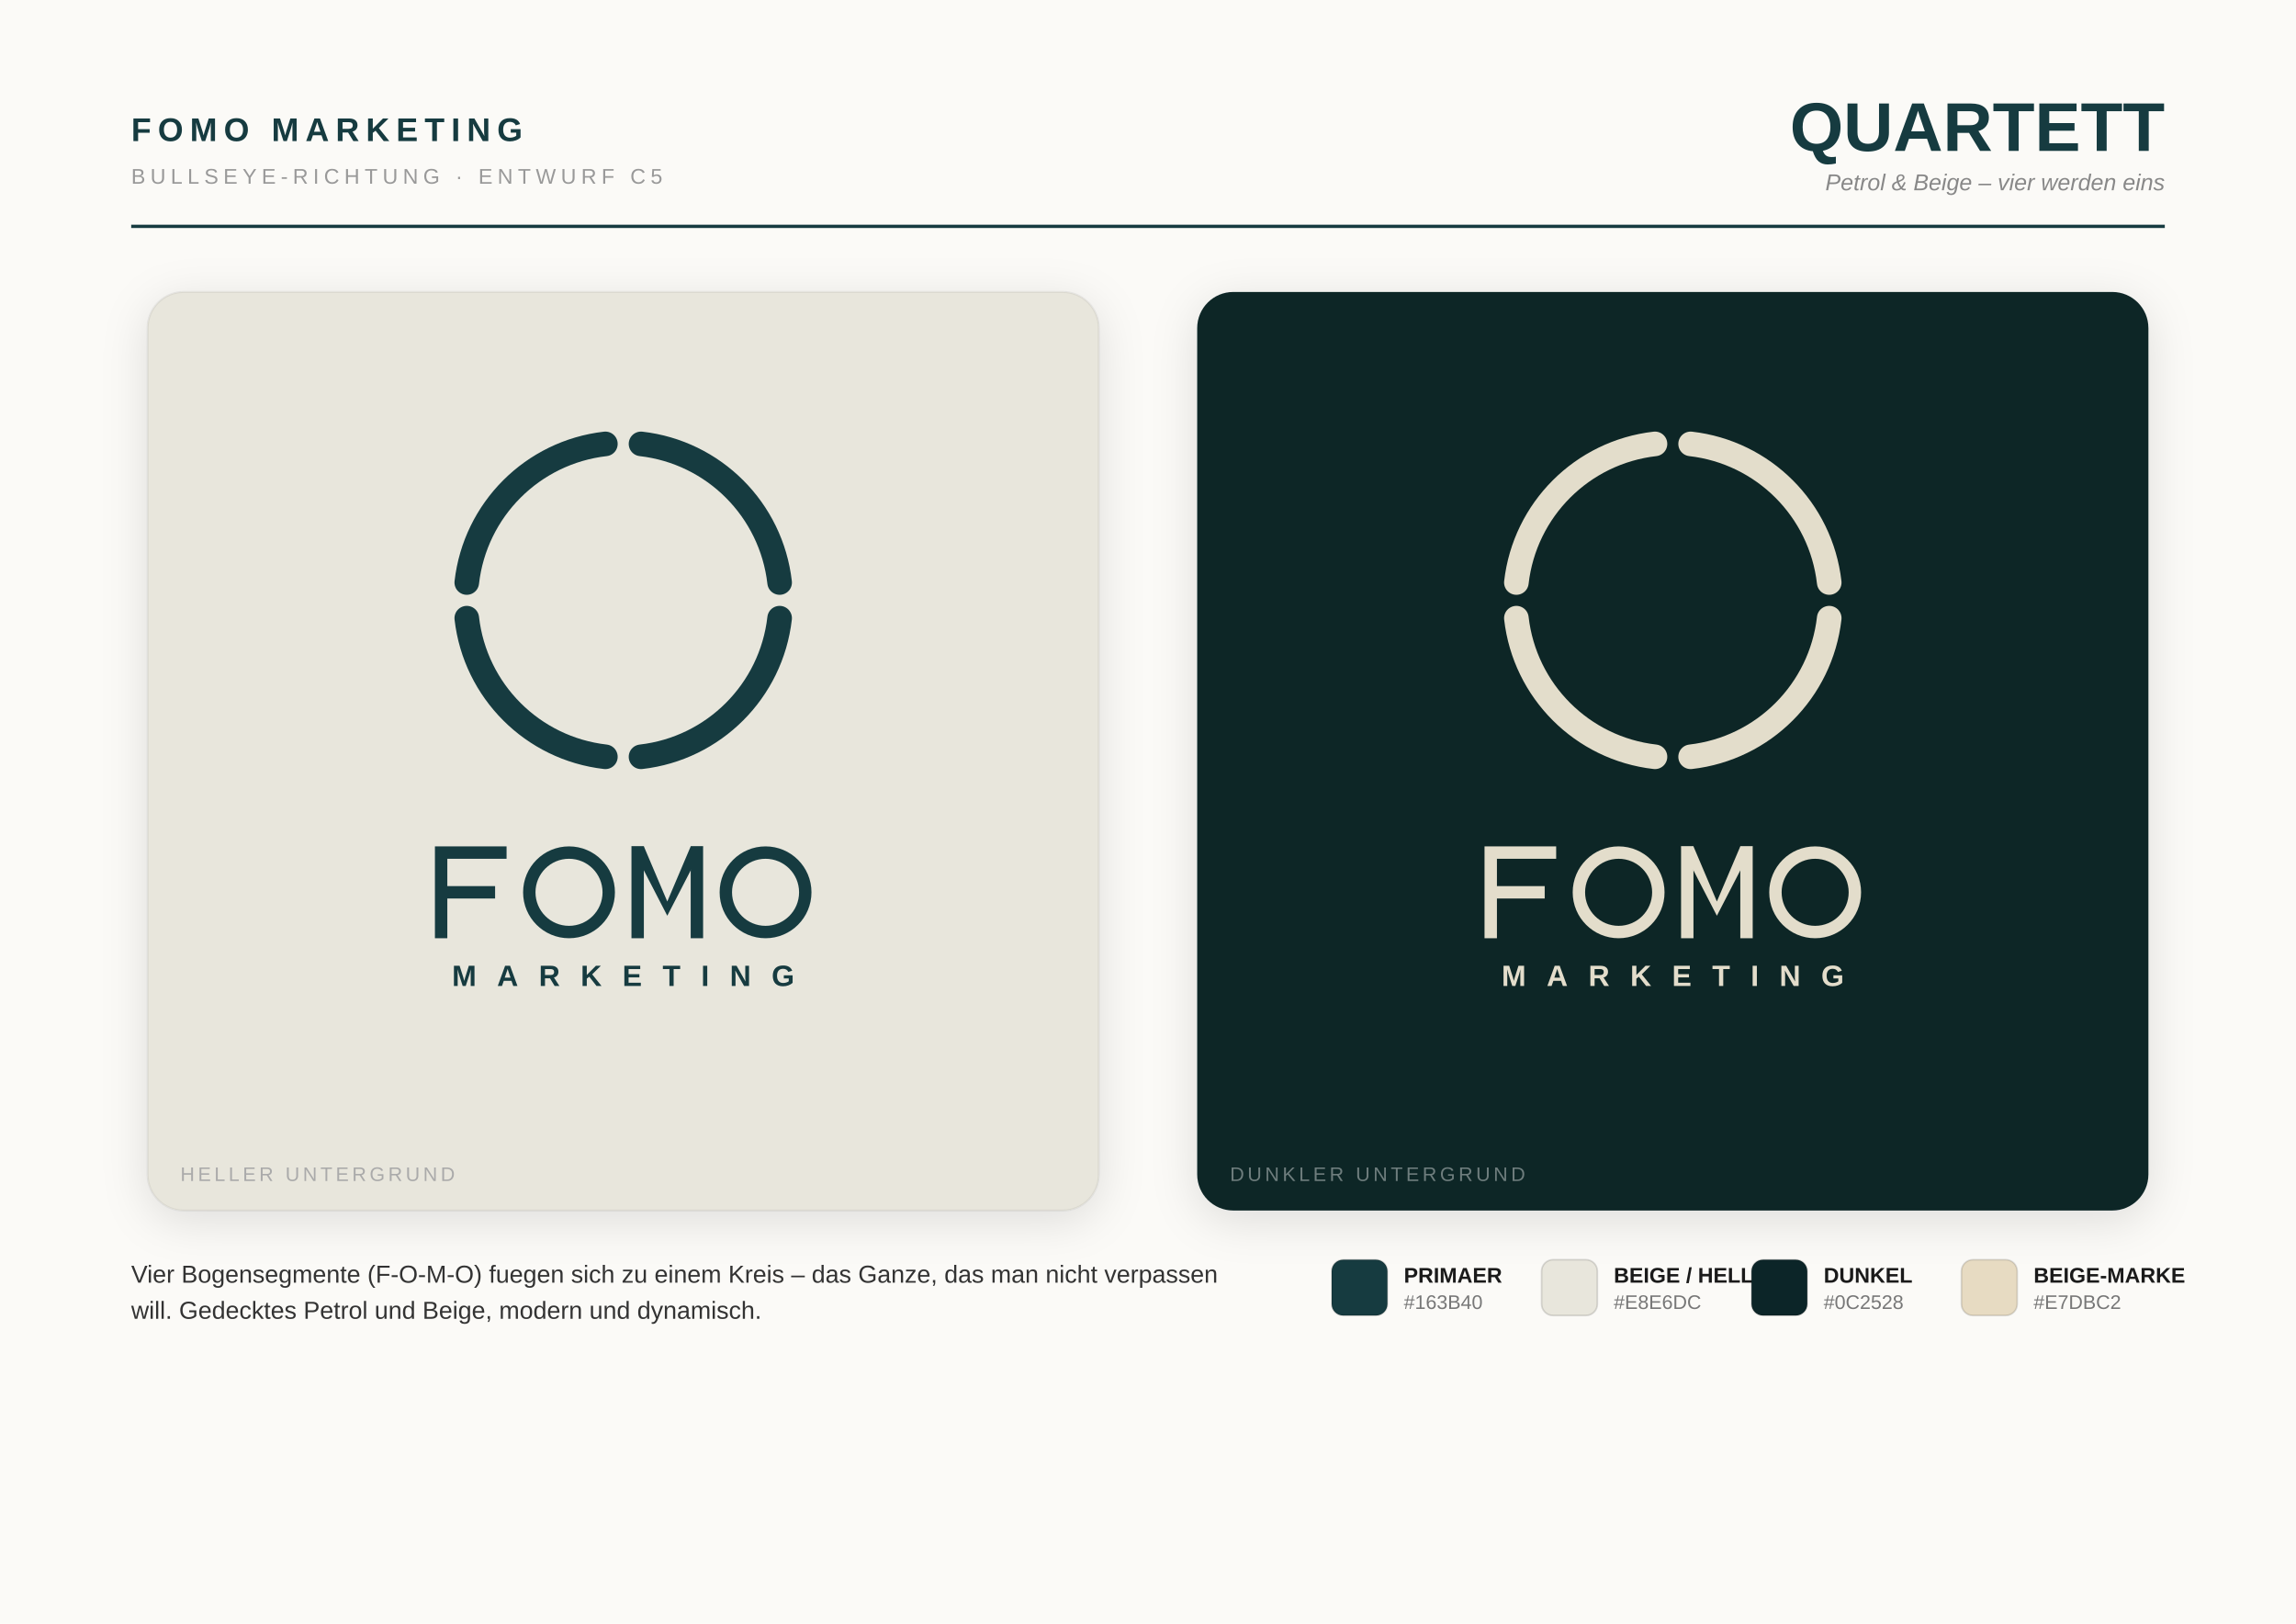
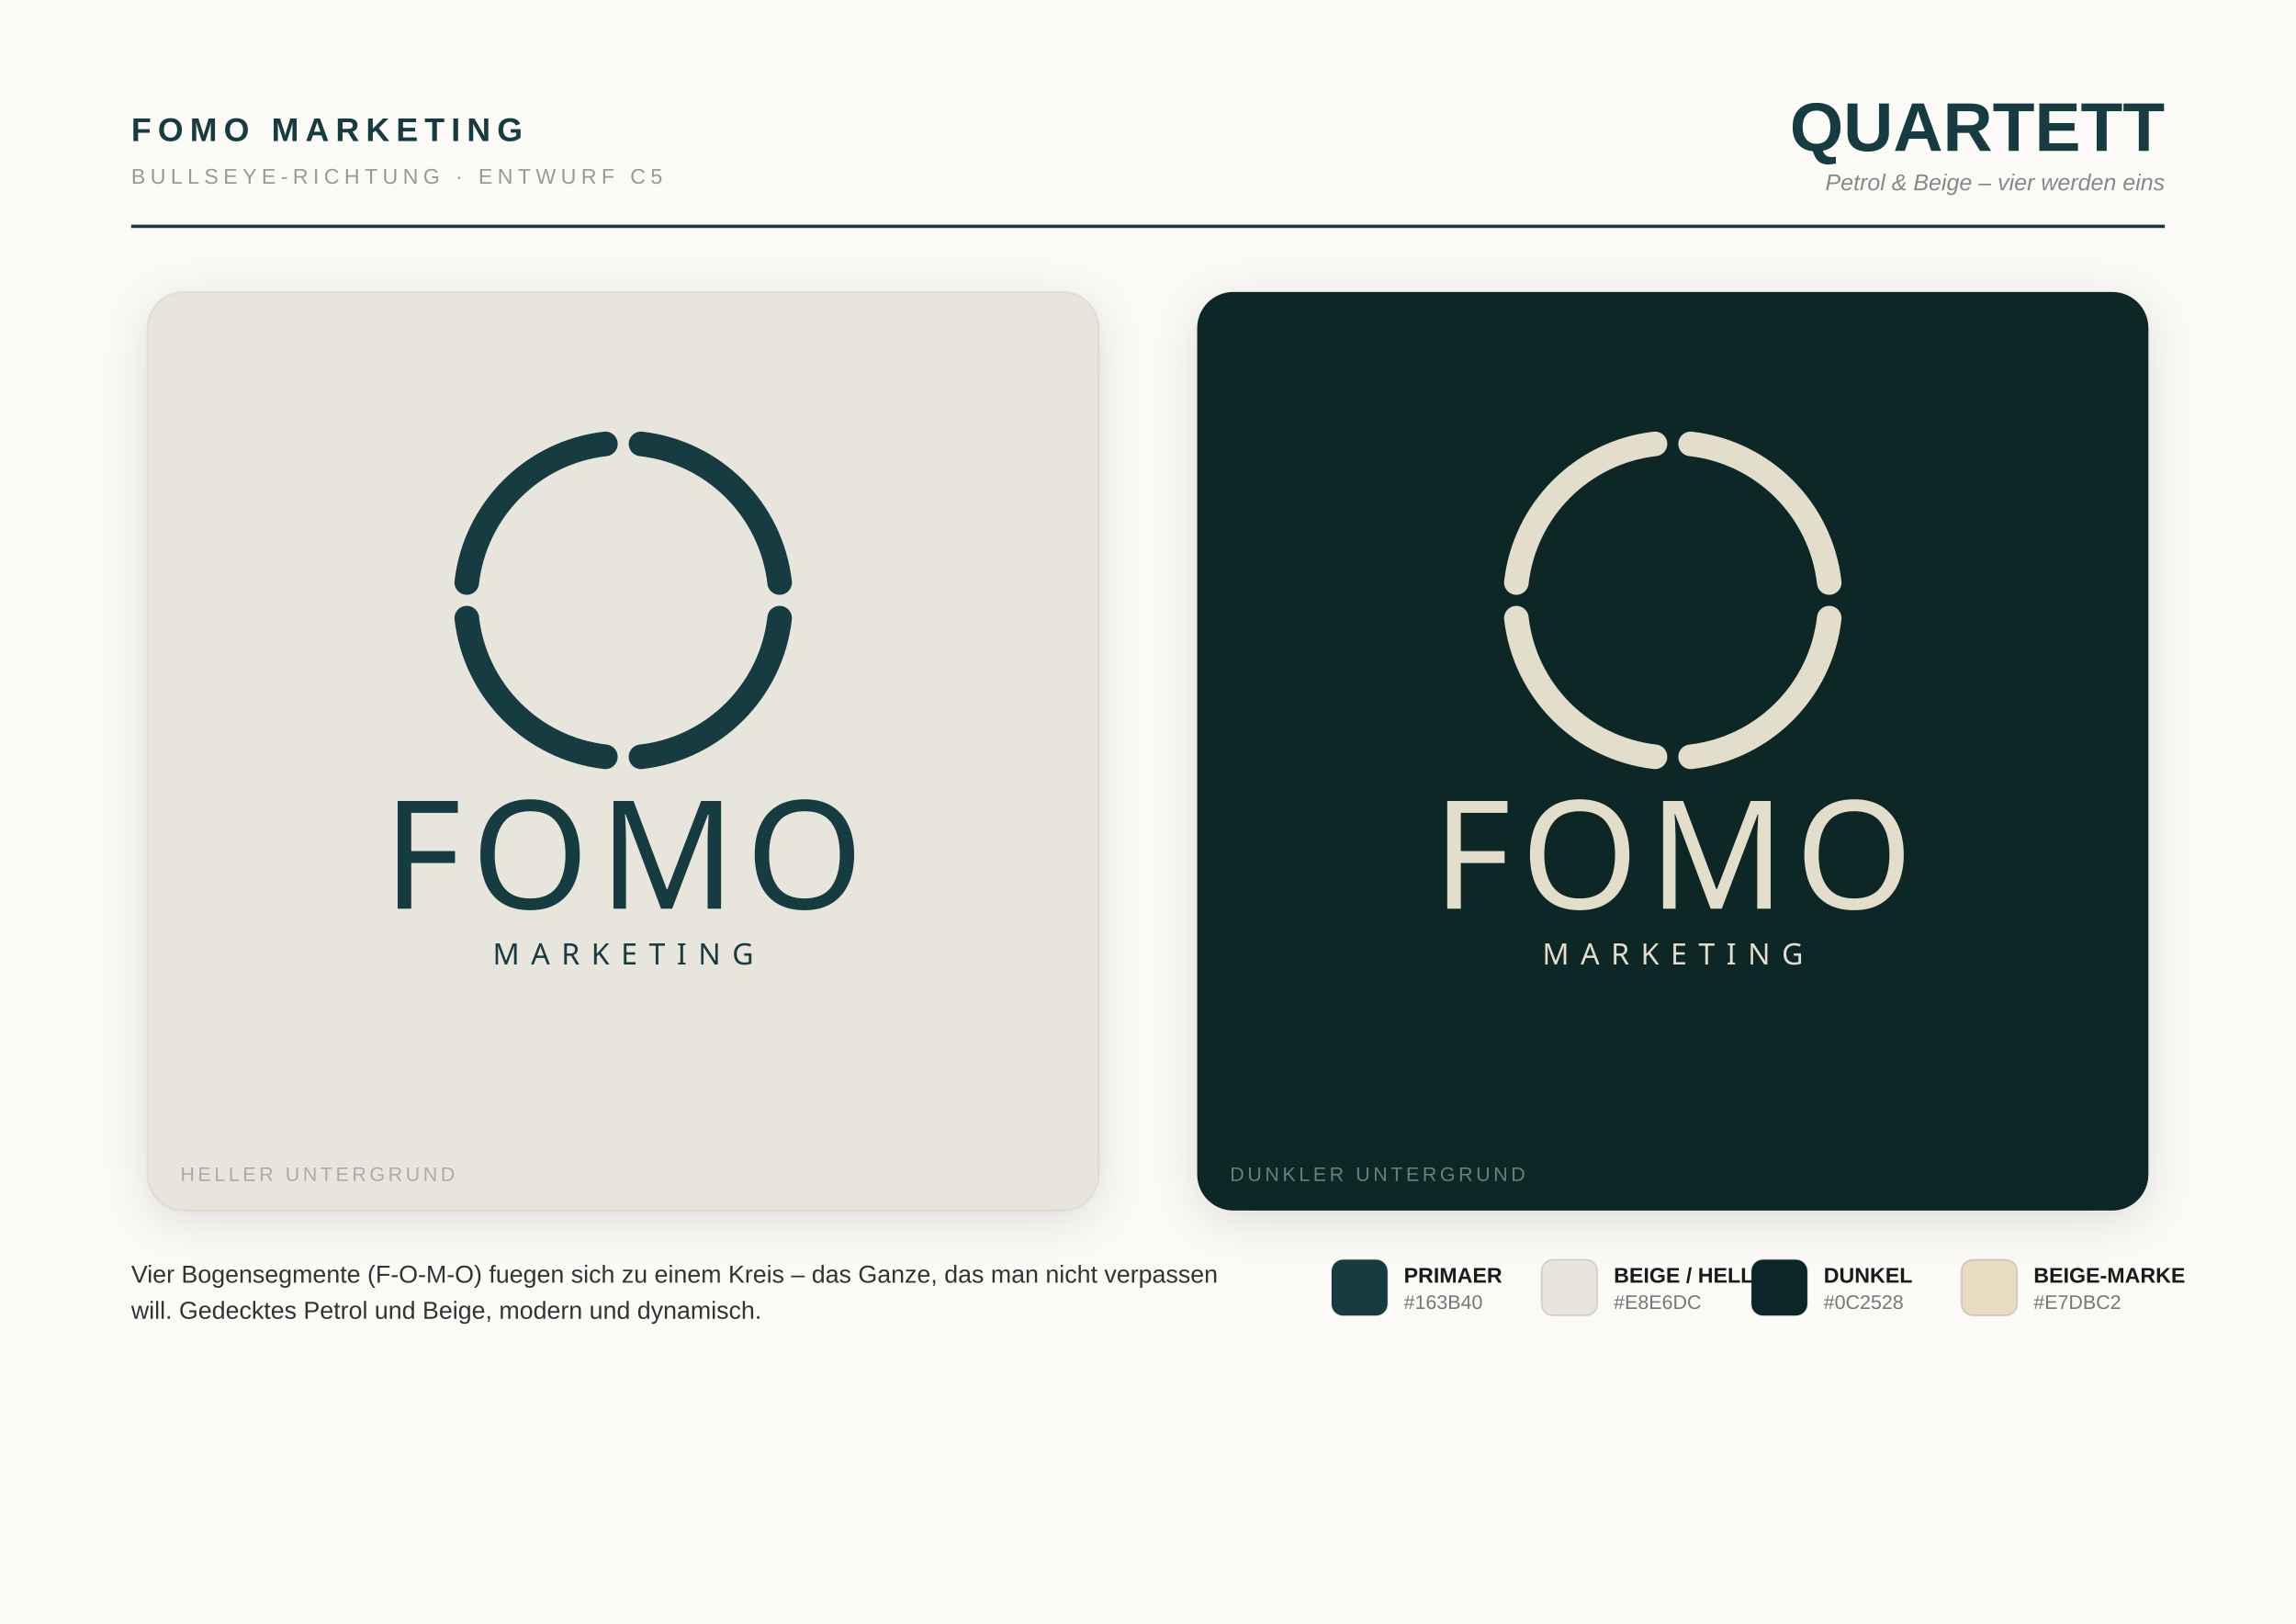
<svg xmlns="http://www.w3.org/2000/svg" width="1400" height="990" viewBox="0 0 1400 990">
  <defs>
    <filter id="soft" x="-20%" y="-20%" width="140%" height="140%">
      <feDropShadow dx="0" dy="6" stdDeviation="14" flood-color="#000" flood-opacity="0.12" />
    </filter>
  </defs>
  <rect width="1400" height="990" fill="#FBFAF7" />
  <text x="80" y="86" font-family="Liberation Sans, Arial, DejaVu Sans, sans-serif" font-size="20" font-weight="800" letter-spacing="4" fill="#163B40">FOMO MARKETING</text>
  <text x="80" y="112" font-family="Liberation Sans, Arial, DejaVu Sans, sans-serif" font-size="13" letter-spacing="3" fill="#999">BULLSEYE-RICHTUNG · ENTWURF C5</text>
  <text x="1320" y="92" font-family="Liberation Sans, Arial, DejaVu Sans, sans-serif" font-size="42" font-weight="800" text-anchor="end" fill="#163B40">QUARTETT</text>
  <text x="1320" y="116" font-family="Liberation Sans, Arial, DejaVu Sans, sans-serif" font-size="14" font-style="italic" text-anchor="end" fill="#888">Petrol &amp; Beige – vier werden eins</text>
  <line x1="80" y1="138" x2="1320" y2="138" stroke="#163B40" stroke-width="2" />
  <rect x="90" y="178" width="580" height="560" rx="22" fill="#E8E6DC" stroke="#0000000f" stroke-width="1.2" filter="url(#soft)" />
  <rect x="730" y="178" width="580" height="560" rx="22" fill="#0C2528" filter="url(#soft)" />
  <g transform="translate(380.0 366.0) scale(1.0) translate(-380.0 -458.0)">
    <path d="M 390.87 362.62 A 96.00 96.00 0 0 1 475.38 447.13" fill="none" stroke="#163B40" stroke-width="15.00" stroke-linecap="round" />
    <path d="M 475.38 468.87 A 96.00 96.00 0 0 1 390.87 553.38" fill="none" stroke="#163B40" stroke-width="15.00" stroke-linecap="round" />
    <path d="M 369.13 553.38 A 96.00 96.00 0 0 1 284.62 468.87" fill="none" stroke="#163B40" stroke-width="15.00" stroke-linecap="round" />
    <path d="M 284.62 447.13 A 96.00 96.00 0 0 1 369.13 362.62" fill="none" stroke="#163B40" stroke-width="15.00" stroke-linecap="round" />
  </g>
-   <path fill="none" stroke="#163B40" stroke-width="7.56" stroke-linecap="butt" stroke-linejoin="miter" stroke-miterlimit="8" d="M 268.98 516.00 L 268.98 572.00 M 268.98 519.78 L 308.88 519.78 M 268.98 544.00 L 301.89 544.00" />
-   <circle cx="346.96" cy="544.00" r="24.22" fill="none" stroke="#163B40" stroke-width="7.56" stroke-linecap="butt" stroke-linejoin="miter" stroke-miterlimit="8" />
-   <rect x="385.04" y="516.00" width="7.56" height="56.00" fill="#163B40" />
-   <rect x="421.16" y="516.00" width="7.56" height="56.00" fill="#163B40" />
-   <path fill="#163B40" d="M 385.04 516.00 L 392.60 516.00 L 406.88 549.60 L 421.16 516.00 L 428.72 516.00 L 406.88 558.29 Z" />
-   <circle cx="466.80" cy="544.00" r="24.22" fill="none" stroke="#163B40" stroke-width="7.56" stroke-linecap="butt" stroke-linejoin="miter" stroke-miterlimit="8" />
-   <text x="380.00" y="601.12" font-family="Liberation Sans, Arial, DejaVu Sans, sans-serif" font-size="17.92" font-weight="600" letter-spacing="12.54" text-anchor="middle" fill="#163B40">MARKETING</text>
+   <text x="380.0" y="554.0" font-family="Poppins SemiBold" font-size="92.0" letter-spacing="6.00" text-anchor="middle" fill="#163B40">FOMO</text>
+   <text x="380.0" y="588.0" font-family="Poppins Medium" font-size="18.0" letter-spacing="7.00" text-anchor="middle" fill="#163B40">MARKETING</text>
  <g transform="translate(1020.0 366.0) scale(1.0) translate(-1020.0 -458.0)">
    <path d="M 1030.87 362.62 A 96.00 96.00 0 0 1 1115.38 447.13" fill="none" stroke="#E3DDCB" stroke-width="15.00" stroke-linecap="round" />
    <path d="M 1115.38 468.87 A 96.00 96.00 0 0 1 1030.87 553.38" fill="none" stroke="#E3DDCB" stroke-width="15.00" stroke-linecap="round" />
    <path d="M 1009.13 553.38 A 96.00 96.00 0 0 1 924.62 468.87" fill="none" stroke="#E3DDCB" stroke-width="15.00" stroke-linecap="round" />
    <path d="M 924.62 447.13 A 96.00 96.00 0 0 1 1009.13 362.62" fill="none" stroke="#E3DDCB" stroke-width="15.00" stroke-linecap="round" />
  </g>
-   <path fill="none" stroke="#E3DDCB" stroke-width="7.56" stroke-linecap="butt" stroke-linejoin="miter" stroke-miterlimit="8" d="M 908.98 516.00 L 908.98 572.00 M 908.98 519.78 L 948.88 519.78 M 908.98 544.00 L 941.89 544.00" />
-   <circle cx="986.96" cy="544.00" r="24.22" fill="none" stroke="#E3DDCB" stroke-width="7.56" stroke-linecap="butt" stroke-linejoin="miter" stroke-miterlimit="8" />
-   <rect x="1025.04" y="516.00" width="7.56" height="56.00" fill="#E3DDCB" />
-   <rect x="1061.16" y="516.00" width="7.56" height="56.00" fill="#E3DDCB" />
-   <path fill="#E3DDCB" d="M 1025.04 516.00 L 1032.60 516.00 L 1046.88 549.60 L 1061.16 516.00 L 1068.72 516.00 L 1046.88 558.29 Z" />
-   <circle cx="1106.80" cy="544.00" r="24.22" fill="none" stroke="#E3DDCB" stroke-width="7.56" stroke-linecap="butt" stroke-linejoin="miter" stroke-miterlimit="8" />
-   <text x="1020.00" y="601.12" font-family="Liberation Sans, Arial, DejaVu Sans, sans-serif" font-size="17.92" font-weight="600" letter-spacing="12.54" text-anchor="middle" fill="#E3DDCB">MARKETING</text>
+   <text x="1020.0" y="554.0" font-family="Poppins SemiBold" font-size="92.0" letter-spacing="6.00" text-anchor="middle" fill="#E3DDCB">FOMO</text>
+   <text x="1020.0" y="588.0" font-family="Poppins Medium" font-size="18.0" letter-spacing="7.00" text-anchor="middle" fill="#E3DDCB">MARKETING</text>
  <text x="110" y="720" font-family="Liberation Sans, Arial, DejaVu Sans, sans-serif" font-size="12" letter-spacing="2" fill="#aaa">HELLER UNTERGRUND</text>
  <text x="750" y="720" font-family="Liberation Sans, Arial, DejaVu Sans, sans-serif" font-size="12" letter-spacing="2" fill="#ffffff66">DUNKLER UNTERGRUND</text>
  <text x="80" y="782" font-family="Liberation Sans, Arial, DejaVu Sans, sans-serif" font-size="15" fill="#333">Vier Bogensegmente (F-O-M-O) fuegen sich zu einem Kreis – das Ganze, das man nicht verpassen</text>
  <text x="80" y="804" font-family="Liberation Sans, Arial, DejaVu Sans, sans-serif" font-size="15" fill="#333">will. Gedecktes Petrol und Beige, modern und dynamisch.</text>
  <rect x="812" y="768" width="34" height="34" rx="7" fill="#163B40" stroke="#00000022" stroke-width="1" />
  <text x="856" y="782" font-family="Liberation Sans, Arial, DejaVu Sans, sans-serif" font-size="13" font-weight="700" fill="#1a1a1a">PRIMAER</text>
  <text x="856" y="798" font-family="Liberation Sans, Arial, DejaVu Sans, sans-serif" font-size="12" fill="#777">#163B40</text>
  <rect x="940" y="768" width="34" height="34" rx="7" fill="#E8E6DC" stroke="#00000022" stroke-width="1" />
  <text x="984" y="782" font-family="Liberation Sans, Arial, DejaVu Sans, sans-serif" font-size="13" font-weight="700" fill="#1a1a1a">BEIGE / HELL</text>
  <text x="984" y="798" font-family="Liberation Sans, Arial, DejaVu Sans, sans-serif" font-size="12" fill="#777">#E8E6DC</text>
  <rect x="1068" y="768" width="34" height="34" rx="7" fill="#0C2528" stroke="#00000022" stroke-width="1" />
  <text x="1112" y="782" font-family="Liberation Sans, Arial, DejaVu Sans, sans-serif" font-size="13" font-weight="700" fill="#1a1a1a">DUNKEL</text>
  <text x="1112" y="798" font-family="Liberation Sans, Arial, DejaVu Sans, sans-serif" font-size="12" fill="#777">#0C2528</text>
  <rect x="1196" y="768" width="34" height="34" rx="7" fill="#E7DBC2" stroke="#00000022" stroke-width="1" />
  <text x="1240" y="782" font-family="Liberation Sans, Arial, DejaVu Sans, sans-serif" font-size="13" font-weight="700" fill="#1a1a1a">BEIGE-MARKE</text>
  <text x="1240" y="798" font-family="Liberation Sans, Arial, DejaVu Sans, sans-serif" font-size="12" fill="#777">#E7DBC2</text>
</svg>
